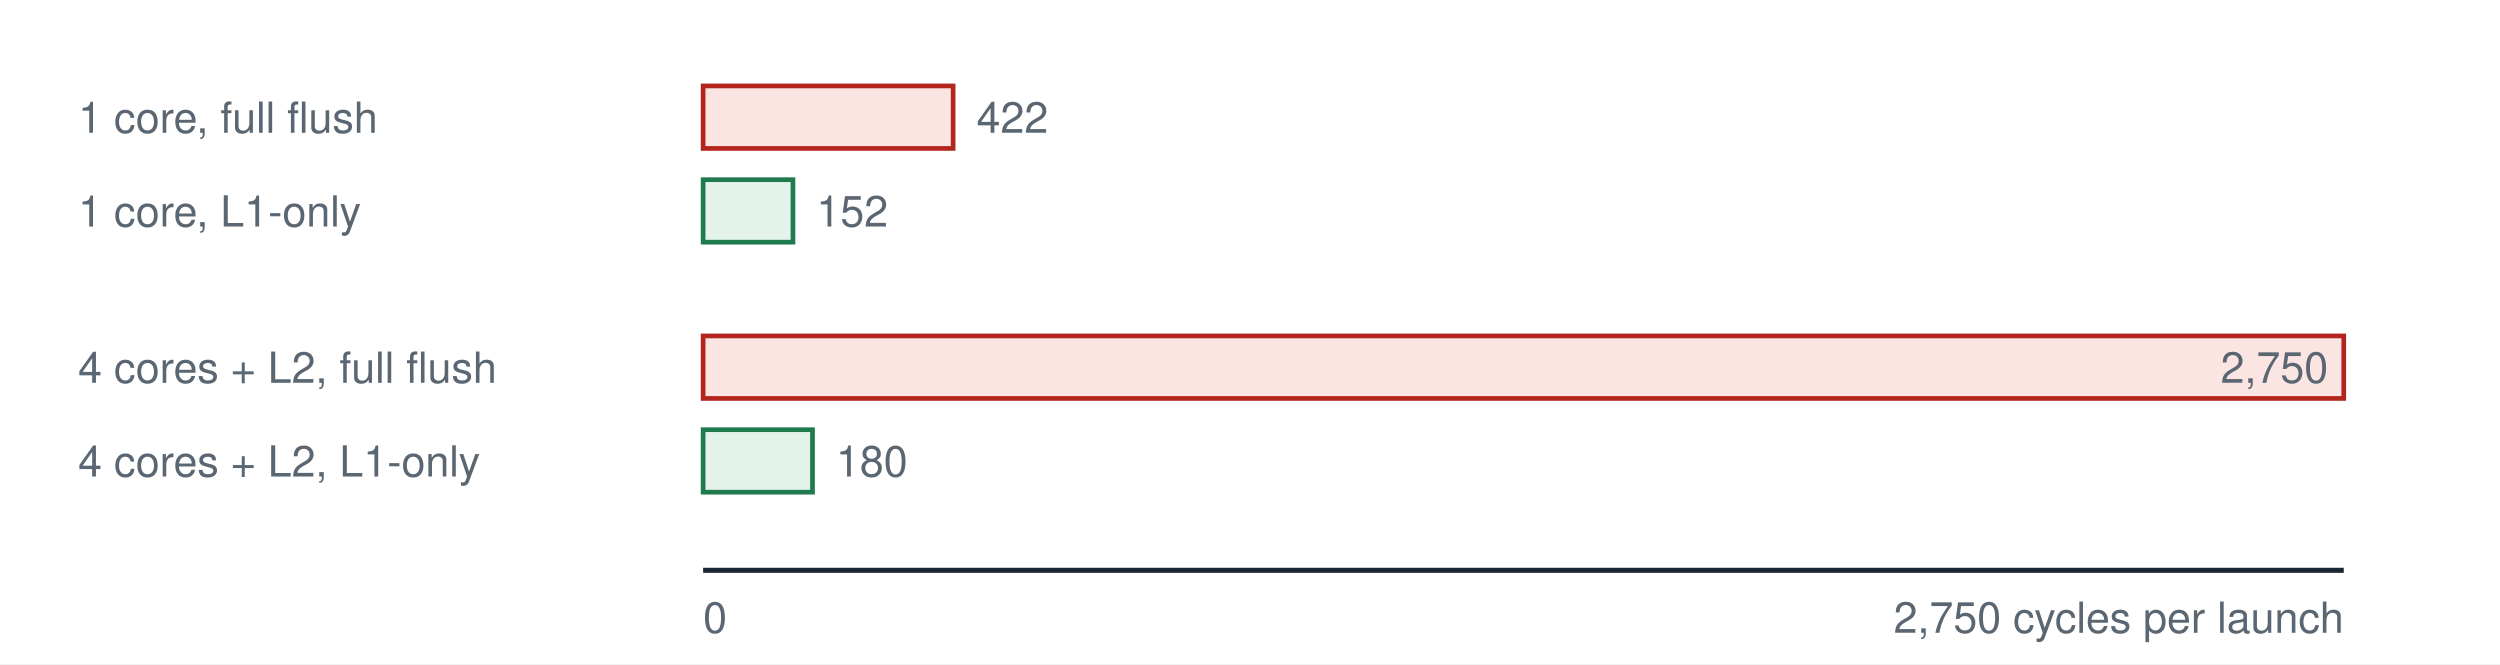
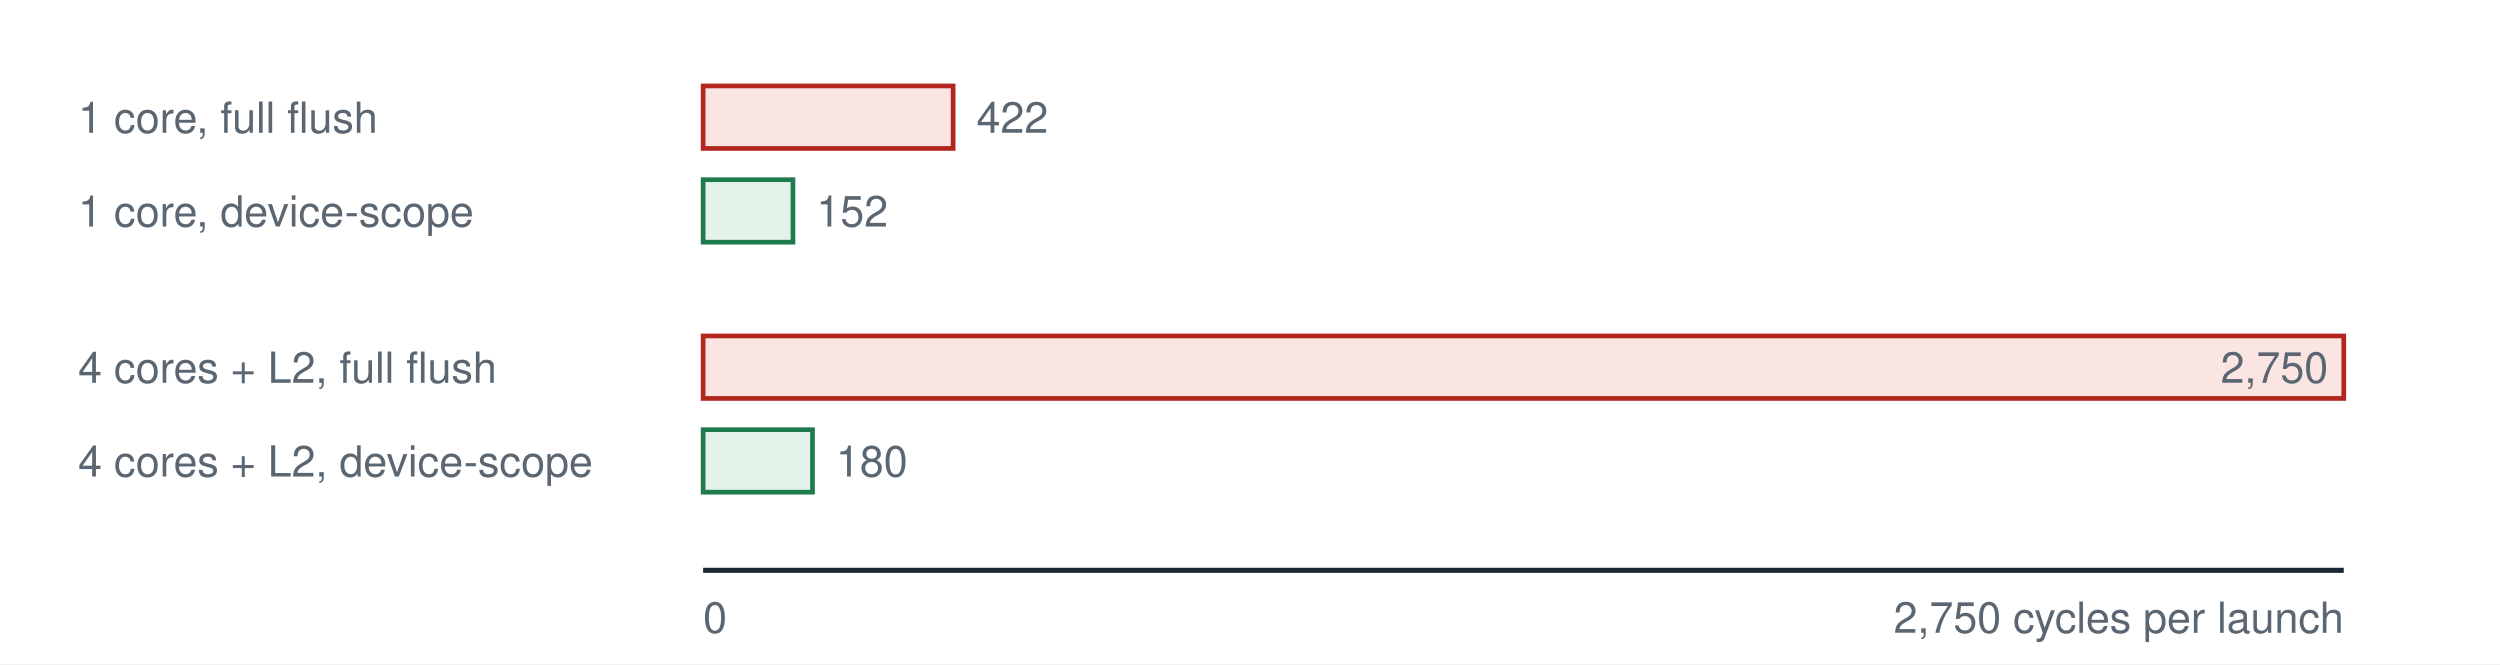
- <svg xmlns="http://www.w3.org/2000/svg" viewBox="0 0 640 170" role="img" aria-label="Flush cycles per launch, drawn to scale: a full flush walks the L2; an L1-only flush skips it.">
+ <svg xmlns="http://www.w3.org/2000/svg" viewBox="0 0 640 170" role="img" aria-label="Flush cycles per launch, drawn to scale: a full flush walks the L2; a device-scope flush skips it.">
  <defs>
    <marker id="launch_a" viewBox="0 0 10 10" refX="9" refY="5" markerWidth="7" markerHeight="7" orient="auto-start-reverse">
      <path d="M0,0 L10,5 L0,10 z" fill="#1b2733" />
    </marker>
    <marker id="launch_g" viewBox="0 0 10 10" refX="9" refY="5" markerWidth="7" markerHeight="7" orient="auto-start-reverse">
      <path d="M0,0 L10,5 L0,10 z" fill="#1f7a4d" />
    </marker>
    <marker id="launch_b" viewBox="0 0 10 10" refX="9" refY="5" markerWidth="7" markerHeight="7" orient="auto-start-reverse">
      <path d="M0,0 L10,5 L0,10 z" fill="#b3261e" />
    </marker>
  </defs>
  <style>
    text { font-family: Helvetica, Arial, sans-serif; fill: #1b2733; font-size: 11.5px; }
    .dh { font-size: 13px; font-weight: bold; }
    .dm { fill: #5a6772; font-size: 11px; }
    .ds { font-size: 10.5px; }
    .db { fill: #fbfcfd; stroke: #5a7184; stroke-width: 1.2; }
    .dbad { fill: #fbe5e3; stroke: #b3261e; stroke-width: 1.2; }
    .dgood { fill: #e3f3ea; stroke: #1f7a4d; stroke-width: 1.2; }
    .didle { fill: #f3f5f8; stroke: #c9d1d9; stroke-width: 1.2; }
    .dwait { fill: #fbe5e3; stroke: #b3261e; stroke-width: 1.2; stroke-dasharray: 4 3; }
    .ln { stroke: #1b2733; stroke-width: 1.3; fill: none; }
    .lb { stroke: #b3261e; stroke-width: 1.5; fill: none; }
    .lg { stroke: #1f7a4d; stroke-width: 1.5; }
    .dash { stroke-dasharray: 4 3; }
    .sep { stroke: #c9d1d9; stroke-width: 1; stroke-dasharray: 2 4; }
    text.db-t { fill: #b3261e; } text.g-t { fill: #1f7a4d; }
  </style>
  <rect width="640" height="170" fill="#ffffff" />
  <g class="dl">
    <text x="20" y="34" class="dm">1 core, full flush</text>
    <rect x="180" y="22" width="64" height="16" class="dbad" />
    <text x="250" y="34" class="dm">422</text>
-     <text x="20" y="58" class="dm">1 core, L1-only</text>
+     <text x="20" y="58" class="dm">1 core, device-scope</text>
    <rect x="180" y="46" width="23" height="16" class="dgood" />
    <text x="209" y="58" class="dm">152</text>
    <text x="20" y="98" class="dm">4 cores + L2, full flush</text>
    <rect x="180" y="86" width="420" height="16" class="dbad" />
    <text x="596" y="98" class="dm" text-anchor="end">2,750</text>
-     <text x="20" y="122" class="dm">4 cores + L2, L1-only</text>
+     <text x="20" y="122" class="dm">4 cores + L2, device-scope</text>
    <rect x="180" y="110" width="28" height="16" class="dgood" />
    <text x="214" y="122" class="dm">180</text>
    <line x1="180" y1="146" x2="600" y2="146" class="ln" />
    <text x="180" y="162" class="dm">0</text>
    <text x="600" y="162" class="dm" text-anchor="end">2,750 cycles per launch</text>
  </g>
</svg>
